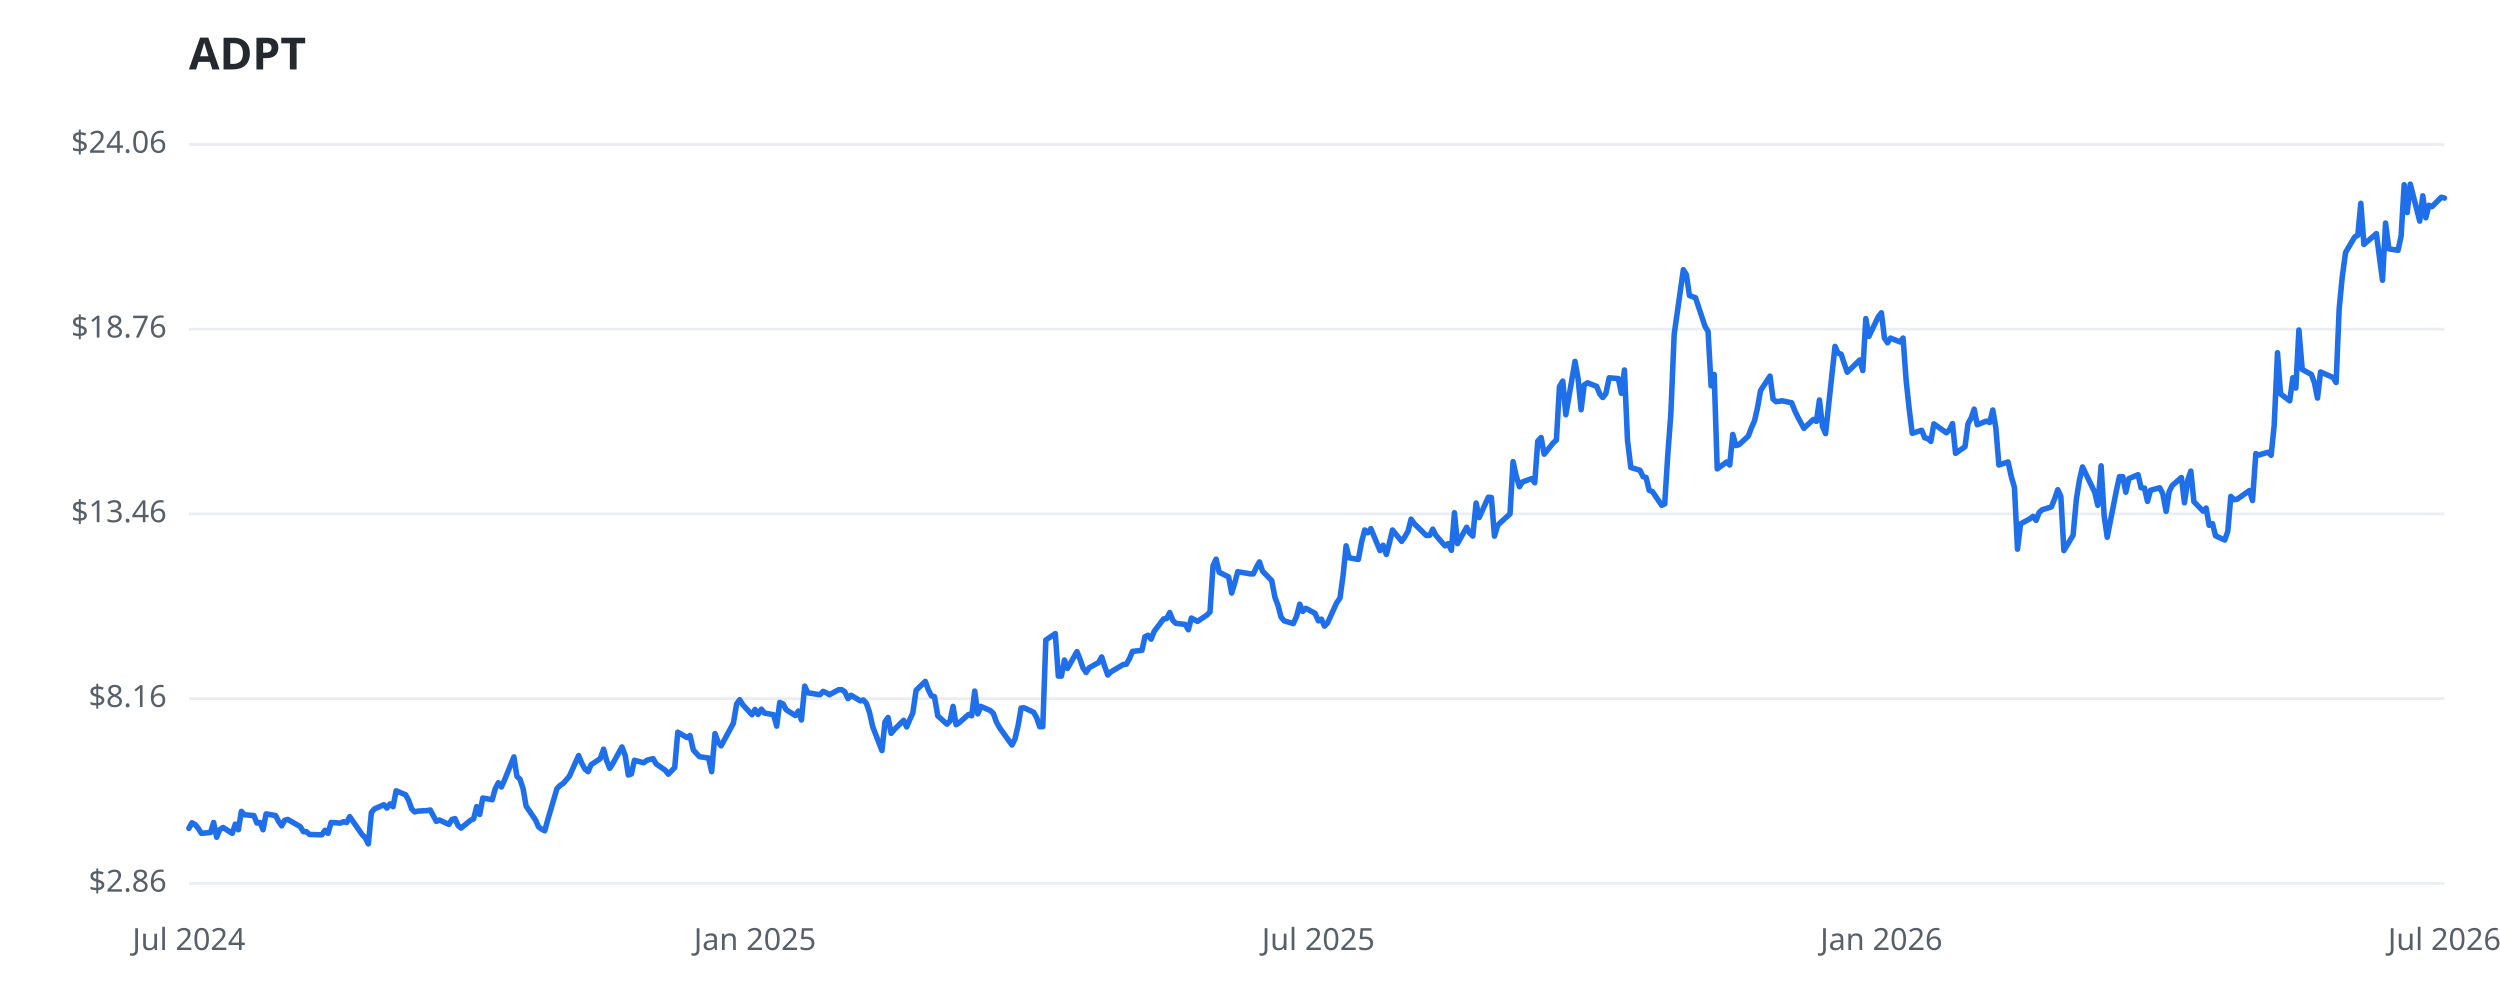
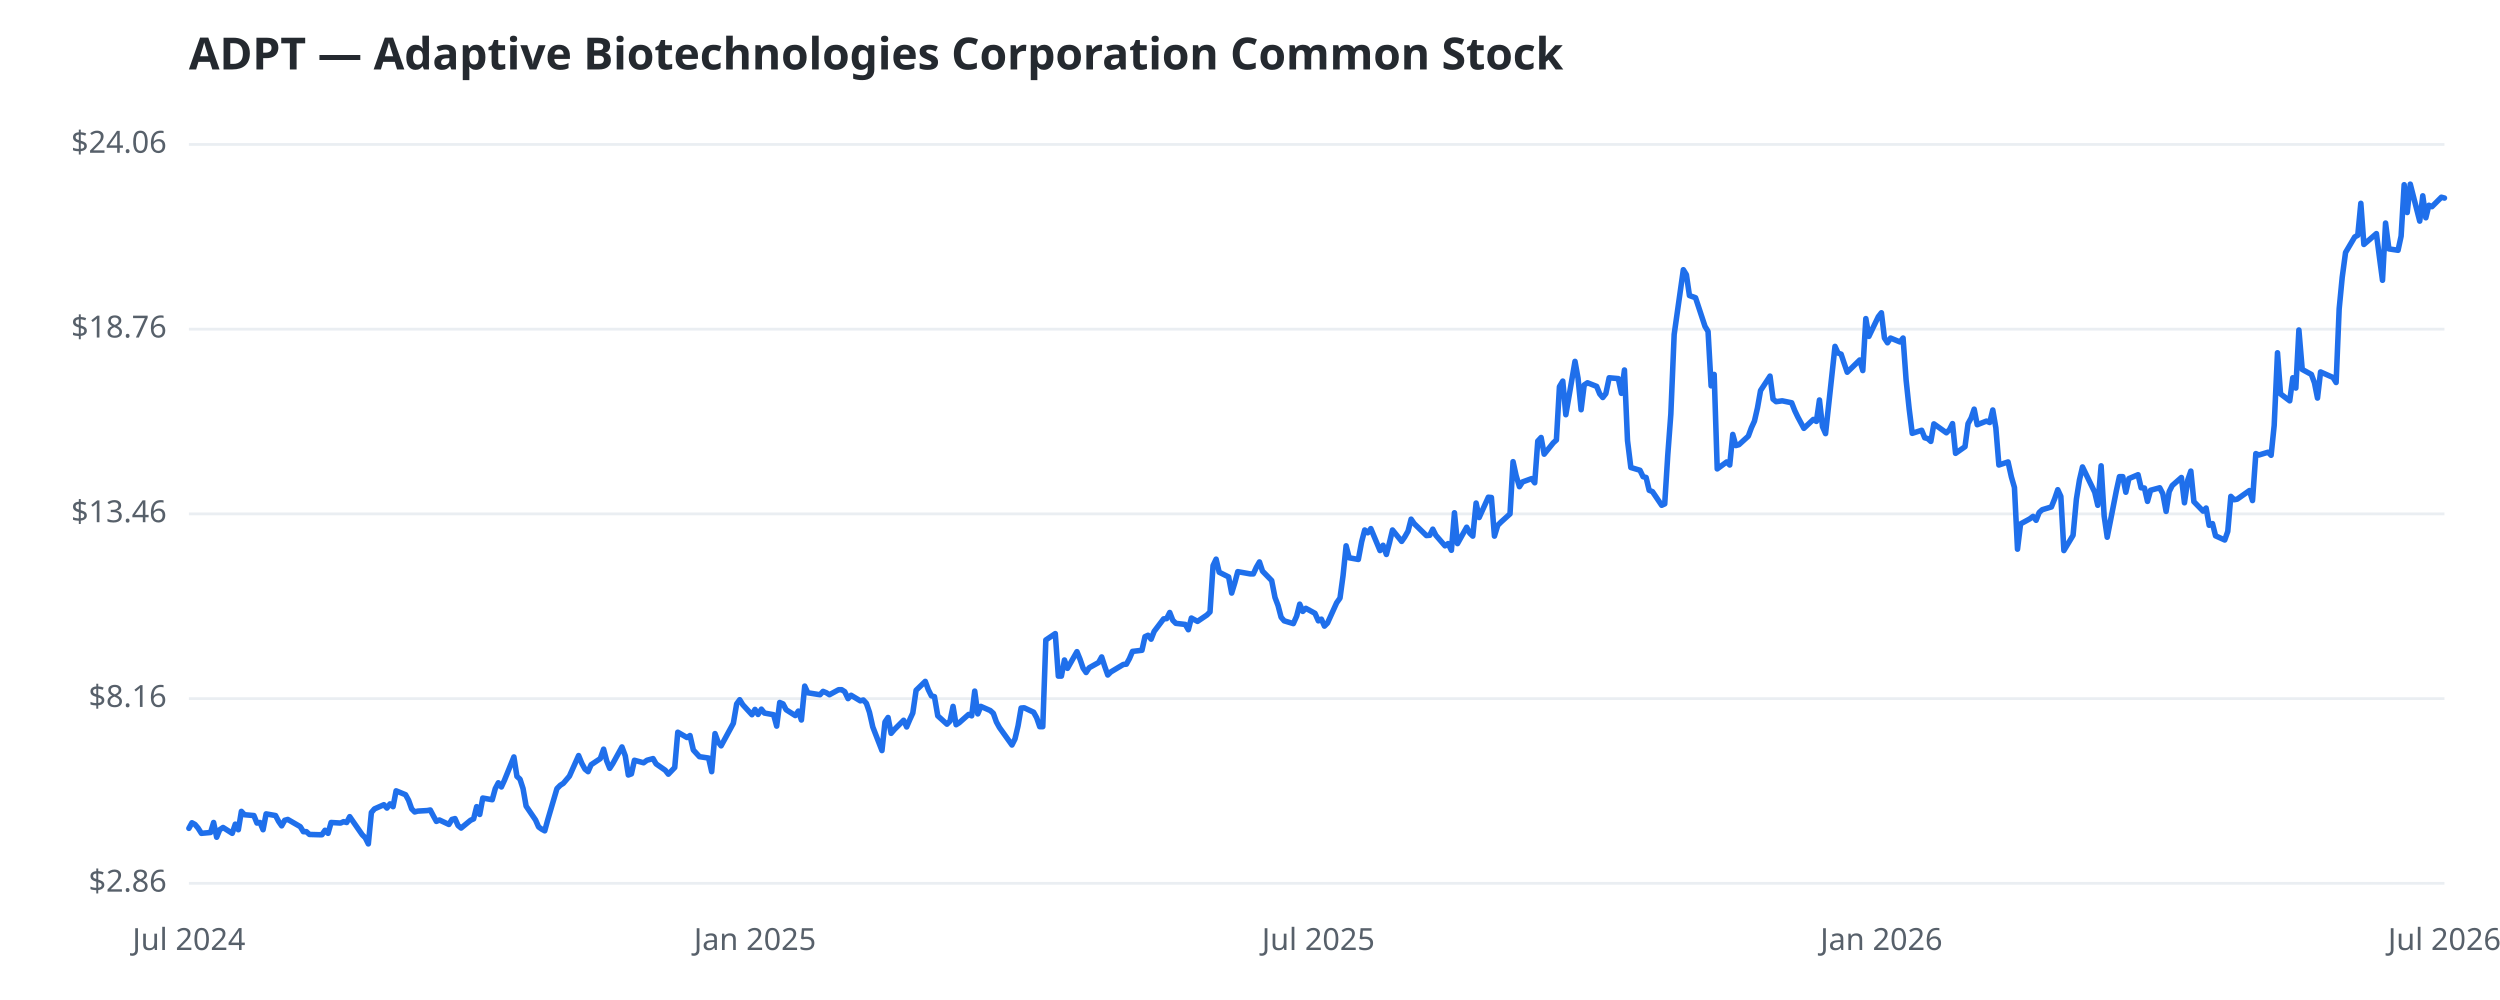
<svg xmlns="http://www.w3.org/2000/svg" viewBox="0 0 900 360" role="img" aria-labelledby="title-ADPT">
  <rect width="100%" height="100%" fill="#fff" />
-   <text x="68" y="25" fill="#24292f" font-family="system-ui,sans-serif" font-size="16" font-weight="600">ADPT</text>
+   <text x="68" y="25" fill="#24292f" font-family="system-ui,sans-serif" font-size="16" font-weight="600">ADPT — Adaptive Biotechnologies Corporation Common Stock</text>
  <line x1="68" y1="318.0" x2="880" y2="318.0" stroke="#eaeef2" stroke-width="1" />
  <text x="60" y="321.0" text-anchor="end" fill="#57606a" font-family="system-ui,sans-serif" font-size="11">$2.86</text>
  <line x1="68" y1="251.5" x2="880" y2="251.5" stroke="#eaeef2" stroke-width="1" />
  <text x="60" y="254.5" text-anchor="end" fill="#57606a" font-family="system-ui,sans-serif" font-size="11">$8.16</text>
  <line x1="68" y1="185.0" x2="880" y2="185.0" stroke="#eaeef2" stroke-width="1" />
  <text x="60" y="188.0" text-anchor="end" fill="#57606a" font-family="system-ui,sans-serif" font-size="11">$13.46</text>
  <line x1="68" y1="118.5" x2="880" y2="118.5" stroke="#eaeef2" stroke-width="1" />
  <text x="60" y="121.5" text-anchor="end" fill="#57606a" font-family="system-ui,sans-serif" font-size="11">$18.76</text>
  <line x1="68" y1="52.0" x2="880" y2="52.0" stroke="#eaeef2" stroke-width="1" />
  <text x="60" y="55.0" text-anchor="end" fill="#57606a" font-family="system-ui,sans-serif" font-size="11">$24.06</text>
  <text x="68.0" y="342" text-anchor="middle" fill="#57606a" font-family="system-ui,sans-serif" font-size="11">Jul 2024</text>
  <text x="271.8" y="342" text-anchor="middle" fill="#57606a" font-family="system-ui,sans-serif" font-size="11">Jan 2025</text>
  <text x="474.6" y="342" text-anchor="middle" fill="#57606a" font-family="system-ui,sans-serif" font-size="11">Jul 2025</text>
  <text x="677.3" y="342" text-anchor="middle" fill="#57606a" font-family="system-ui,sans-serif" font-size="11">Jan 2026</text>
  <text x="880.0" y="342" text-anchor="middle" fill="#57606a" font-family="system-ui,sans-serif" font-size="11">Jul 2026</text>
  <polyline points="68.0,298.2 69.1,296.2 70.2,296.8 71.3,298.1 72.5,300.0 75.8,299.7 76.9,296.1 78.0,301.4 79.1,298.7 80.3,297.9 83.6,300.0 84.7,296.7 85.8,298.7 86.9,292.1 88.0,293.3 91.4,293.6 92.5,296.3 93.6,296.1 94.7,298.7 95.8,293.0 99.2,293.6 100.3,295.7 101.4,297.3 102.5,295.3 103.6,295.0 108.1,297.6 109.2,299.4 110.3,299.4 111.4,300.4 114.8,300.5 115.9,300.5 117.0,298.9 118.1,300.0 119.2,296.1 122.6,296.3 123.7,295.8 124.8,296.1 125.9,294.0 127.0,295.6 130.4,300.5 131.5,301.6 132.6,303.8 133.7,292.5 134.8,291.2 138.2,289.7 139.3,290.9 140.4,289.4 141.5,290.4 142.6,284.7 146.0,286.1 147.1,288.1 148.2,291.2 149.3,292.3 150.4,292.0 153.8,291.8 154.9,291.6 156.0,293.7 157.1,295.7 158.2,295.2 161.6,296.8 162.7,295.0 163.8,294.7 164.9,297.2 166.0,298.1 169.4,295.3 170.5,294.8 171.6,290.4 172.7,293.2 173.8,287.3 177.2,287.9 178.3,283.9 179.4,281.8 180.5,283.3 181.6,280.9 185.0,272.5 186.1,279.5 187.2,280.5 188.3,283.9 189.4,290.2 192.8,295.2 193.9,297.7 195.0,298.5 196.1,299.1 197.2,295.1 200.5,283.9 201.7,282.7 202.8,282.0 205.0,279.4 208.3,272.0 209.5,274.9 210.6,276.9 211.7,277.8 212.8,275.3 216.1,273.1 217.3,269.7 218.4,273.9 219.5,276.6 220.6,274.9 223.9,268.9 225.1,272.1 226.2,279.0 227.3,278.6 228.4,273.7 231.7,274.6 232.9,273.7 235.1,273.1 236.2,275.0 239.5,277.3 240.6,278.7 242.9,276.3 244.0,263.6 247.3,265.5 248.4,264.8 249.6,270.0 251.8,272.4 255.1,272.9 256.2,277.8 257.4,264.1 258.5,267.1 259.6,268.5 264.0,260.4 265.2,253.4 266.3,251.9 267.4,253.7 270.7,257.3 271.8,255.4 272.9,257.2 274.1,255.3 275.2,256.7 278.5,257.3 279.6,261.4 280.7,252.9 281.9,253.4 283.0,255.5 286.3,257.6 287.4,256.0 288.5,259.2 289.7,247.0 290.8,249.4 295.2,250.1 296.3,248.9 297.5,249.4 298.6,250.1 301.9,248.3 303.0,248.3 304.1,249.0 305.3,251.5 306.4,250.3 309.7,252.3 310.8,252.0 311.9,253.2 313.0,256.4 314.2,261.7 317.5,270.2 318.6,259.9 319.7,258.3 320.8,264.0 322.0,262.6 325.3,259.3 326.4,261.7 327.5,259.1 328.6,256.7 329.8,248.5 333.1,245.3 334.2,248.3 335.3,250.5 336.4,250.8 337.6,257.7 340.9,260.7 342.0,259.6 343.1,254.3 344.2,260.9 345.3,260.2 348.7,257.2 349.8,257.7 350.9,248.8 352.0,257.0 353.1,254.3 356.5,255.8 357.6,256.8 358.7,259.9 359.8,261.9 364.3,268.2 365.4,266.0 366.5,261.3 367.6,254.9 368.7,254.8 372.1,256.4 373.2,258.4 374.3,261.6 375.4,261.6 376.5,230.4 379.9,228.1 381.0,243.4 382.1,243.4 383.2,237.6 384.3,240.6 387.7,234.6 388.8,237.3 389.9,240.5 391.0,242.1 392.1,240.4 395.5,238.5 396.6,236.5 397.7,239.9 398.8,243.0 399.9,241.9 404.4,239.2 405.5,239.1 406.6,237.1 407.7,234.5 411.1,234.1 412.2,229.2 413.3,228.7 414.4,230.1 415.5,227.3 418.9,222.8 420.0,222.7 421.1,220.5 422.2,223.3 423.3,224.4 426.7,224.8 427.8,226.7 428.9,222.5 431.1,223.7 434.5,221.4 435.6,220.3 436.7,203.6 437.8,201.3 438.9,206.0 442.3,207.7 443.4,213.5 444.5,209.9 445.6,205.8 450.1,206.6 451.2,206.6 452.3,204.2 453.4,202.3 454.5,205.6 457.8,209.0 459.0,215.1 460.1,218.0 461.2,222.2 462.3,223.5 465.6,224.5 466.8,221.8 467.9,217.5 469.0,220.1 470.1,219.0 473.4,220.8 474.6,223.5 475.7,222.9 476.8,225.4 477.9,224.3 481.2,217.0 482.4,215.3 483.5,207.2 484.6,196.5 485.7,200.8 489.0,201.4 490.2,195.0 491.3,190.8 492.4,191.8 493.5,190.3 496.8,198.2 497.9,196.3 499.1,199.6 500.2,195.4 501.3,190.8 504.6,194.9 505.7,193.3 506.9,191.2 508.0,186.9 509.1,188.5 513.5,192.8 514.7,192.7 515.8,190.5 516.9,192.7 520.2,196.5 521.3,195.7 522.5,198.1 523.6,184.6 524.7,195.7 528.0,189.8 529.1,191.9 530.2,193.0 531.4,181.1 532.5,186.3 535.8,179.0 536.9,179.1 538.0,193.0 539.2,189.1 540.3,188.0 543.6,185.0 544.7,166.2 545.8,171.2 547.0,175.2 548.1,173.5 551.4,172.3 552.5,173.8 553.6,158.8 554.8,157.5 555.9,163.5 559.2,159.4 560.3,158.4 561.4,139.2 562.6,137.2 563.7,149.3 567.0,130.1 568.1,136.2 569.2,147.5 570.3,138.6 571.5,137.8 574.8,139.1 575.9,141.8 577.0,143.1 578.1,141.7 579.3,136.0 582.6,136.3 583.7,141.6 584.8,133.2 585.9,158.6 587.1,168.3 590.4,169.3 591.5,171.6 592.6,171.9 593.7,176.5 594.9,177.0 598.2,181.9 599.3,181.4 600.4,163.8 601.5,149.1 602.7,120.4 606.0,97.1 607.1,98.9 608.2,106.4 610.4,107.2 613.8,117.5 614.9,119.3 616.0,138.9 617.1,134.8 618.2,168.8 621.6,166.3 622.7,167.4 623.8,156.4 624.9,160.4 626.0,160.1 629.4,157.0 630.5,154.0 631.6,151.6 632.7,146.8 633.8,140.6 637.2,135.4 638.3,143.7 639.4,144.6 641.6,144.3 645.0,145.0 646.1,147.8 647.2,150.1 649.4,154.2 652.8,151.0 653.9,151.7 655.0,144.0 656.1,153.6 657.2,156.1 660.6,124.7 661.7,127.1 662.8,127.5 663.9,130.8 665.0,134.0 669.5,129.6 670.6,133.4 671.7,114.7 672.8,121.1 676.2,114.0 677.3,112.6 678.4,121.7 679.5,123.4 680.6,121.7 684.0,123.1 685.1,121.7 686.2,136.8 687.3,147.2 688.4,156.0 691.8,154.9 692.9,157.6 694.0,157.9 695.1,158.9 696.2,152.6 700.7,155.8 701.8,154.7 702.9,152.5 704.0,163.2 707.4,160.8 708.5,152.5 709.6,150.5 710.7,147.3 711.8,152.9 715.1,151.6 716.3,152.1 717.4,147.6 718.5,154.0 719.6,167.4 722.9,166.3 724.1,171.7 725.2,175.5 726.3,197.7 727.4,188.6 730.7,186.8 731.9,185.9 733.0,187.3 734.1,184.5 735.2,183.5 738.5,182.5 739.7,179.5 740.8,176.3 741.9,178.7 743.0,198.2 746.3,192.7 747.5,179.7 748.6,172.8 749.7,168.1 754.1,177.2 755.2,181.9 756.4,167.7 757.5,185.8 758.6,193.4 761.9,176.6 763.0,171.6 764.2,171.6 765.3,177.2 766.4,172.3 769.7,170.9 770.8,175.6 772.0,175.7 773.1,180.5 774.2,176.5 777.5,175.6 778.6,177.7 779.8,184.1 780.9,177.0 782.0,174.8 785.3,171.9 786.4,181.0 787.6,172.8 788.7,169.6 789.8,180.6 793.1,184.0 794.2,182.9 795.3,189.1 796.5,188.5 797.6,192.9 800.9,194.4 802.0,191.3 803.1,178.7 804.3,179.9 805.4,179.7 809.8,176.6 810.9,180.2 812.1,163.3 813.2,163.8 816.5,162.8 817.6,163.9 818.7,153.2 819.9,127.0 821.0,141.8 824.3,144.3 825.4,136.0 826.5,139.7 827.6,118.8 828.8,133.0 832.1,134.8 833.2,137.8 834.3,143.3 835.4,133.9 839.9,135.9 841.0,137.7 842.1,111.2 843.2,99.8 844.4,90.9 847.7,85.3 848.8,84.7 849.9,73.2 851.0,88.0 855.5,84.1 856.6,92.6 857.7,100.9 858.8,80.3 860.0,89.6 863.3,90.1 864.4,85.0 865.5,66.5 866.6,76.5 867.7,66.3 871.1,79.6 872.2,70.5 873.3,78.4 874.4,73.9 875.5,74.4 878.9,71.0 880.0,71.3" fill="none" stroke="#1f6feb" stroke-width="2" stroke-linejoin="round" stroke-linecap="round" vector-effect="non-scaling-stroke" />
</svg>
